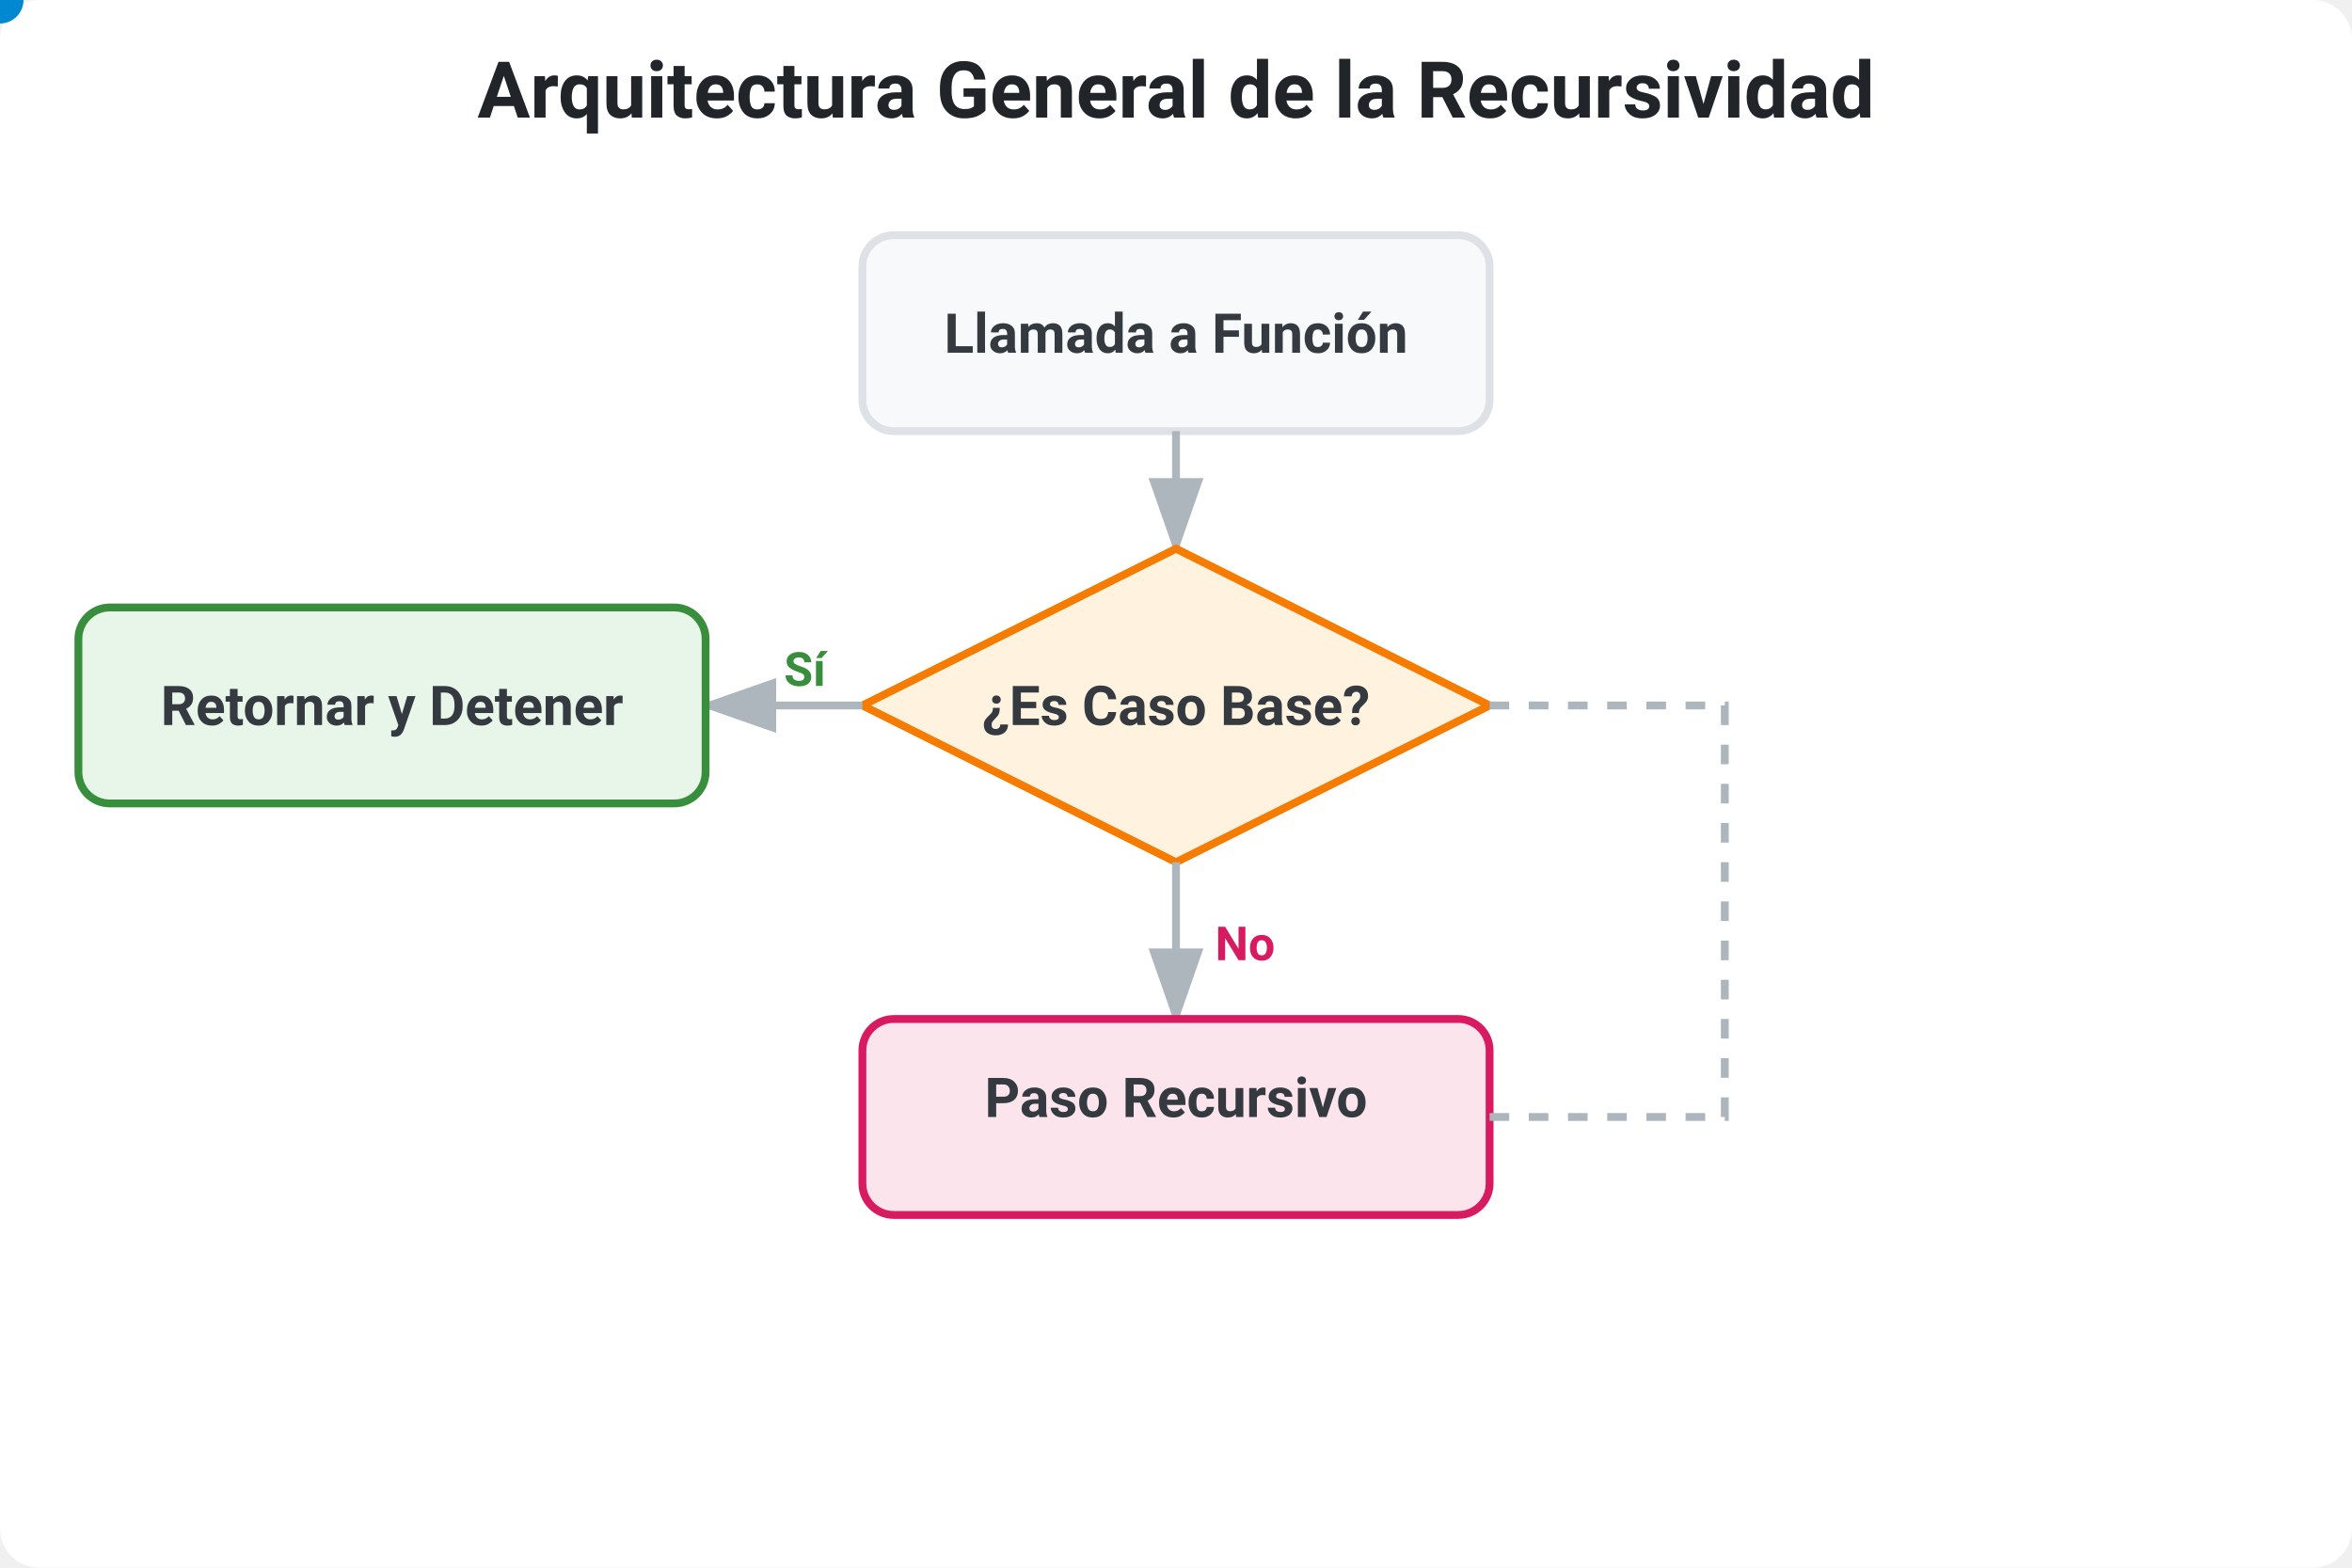
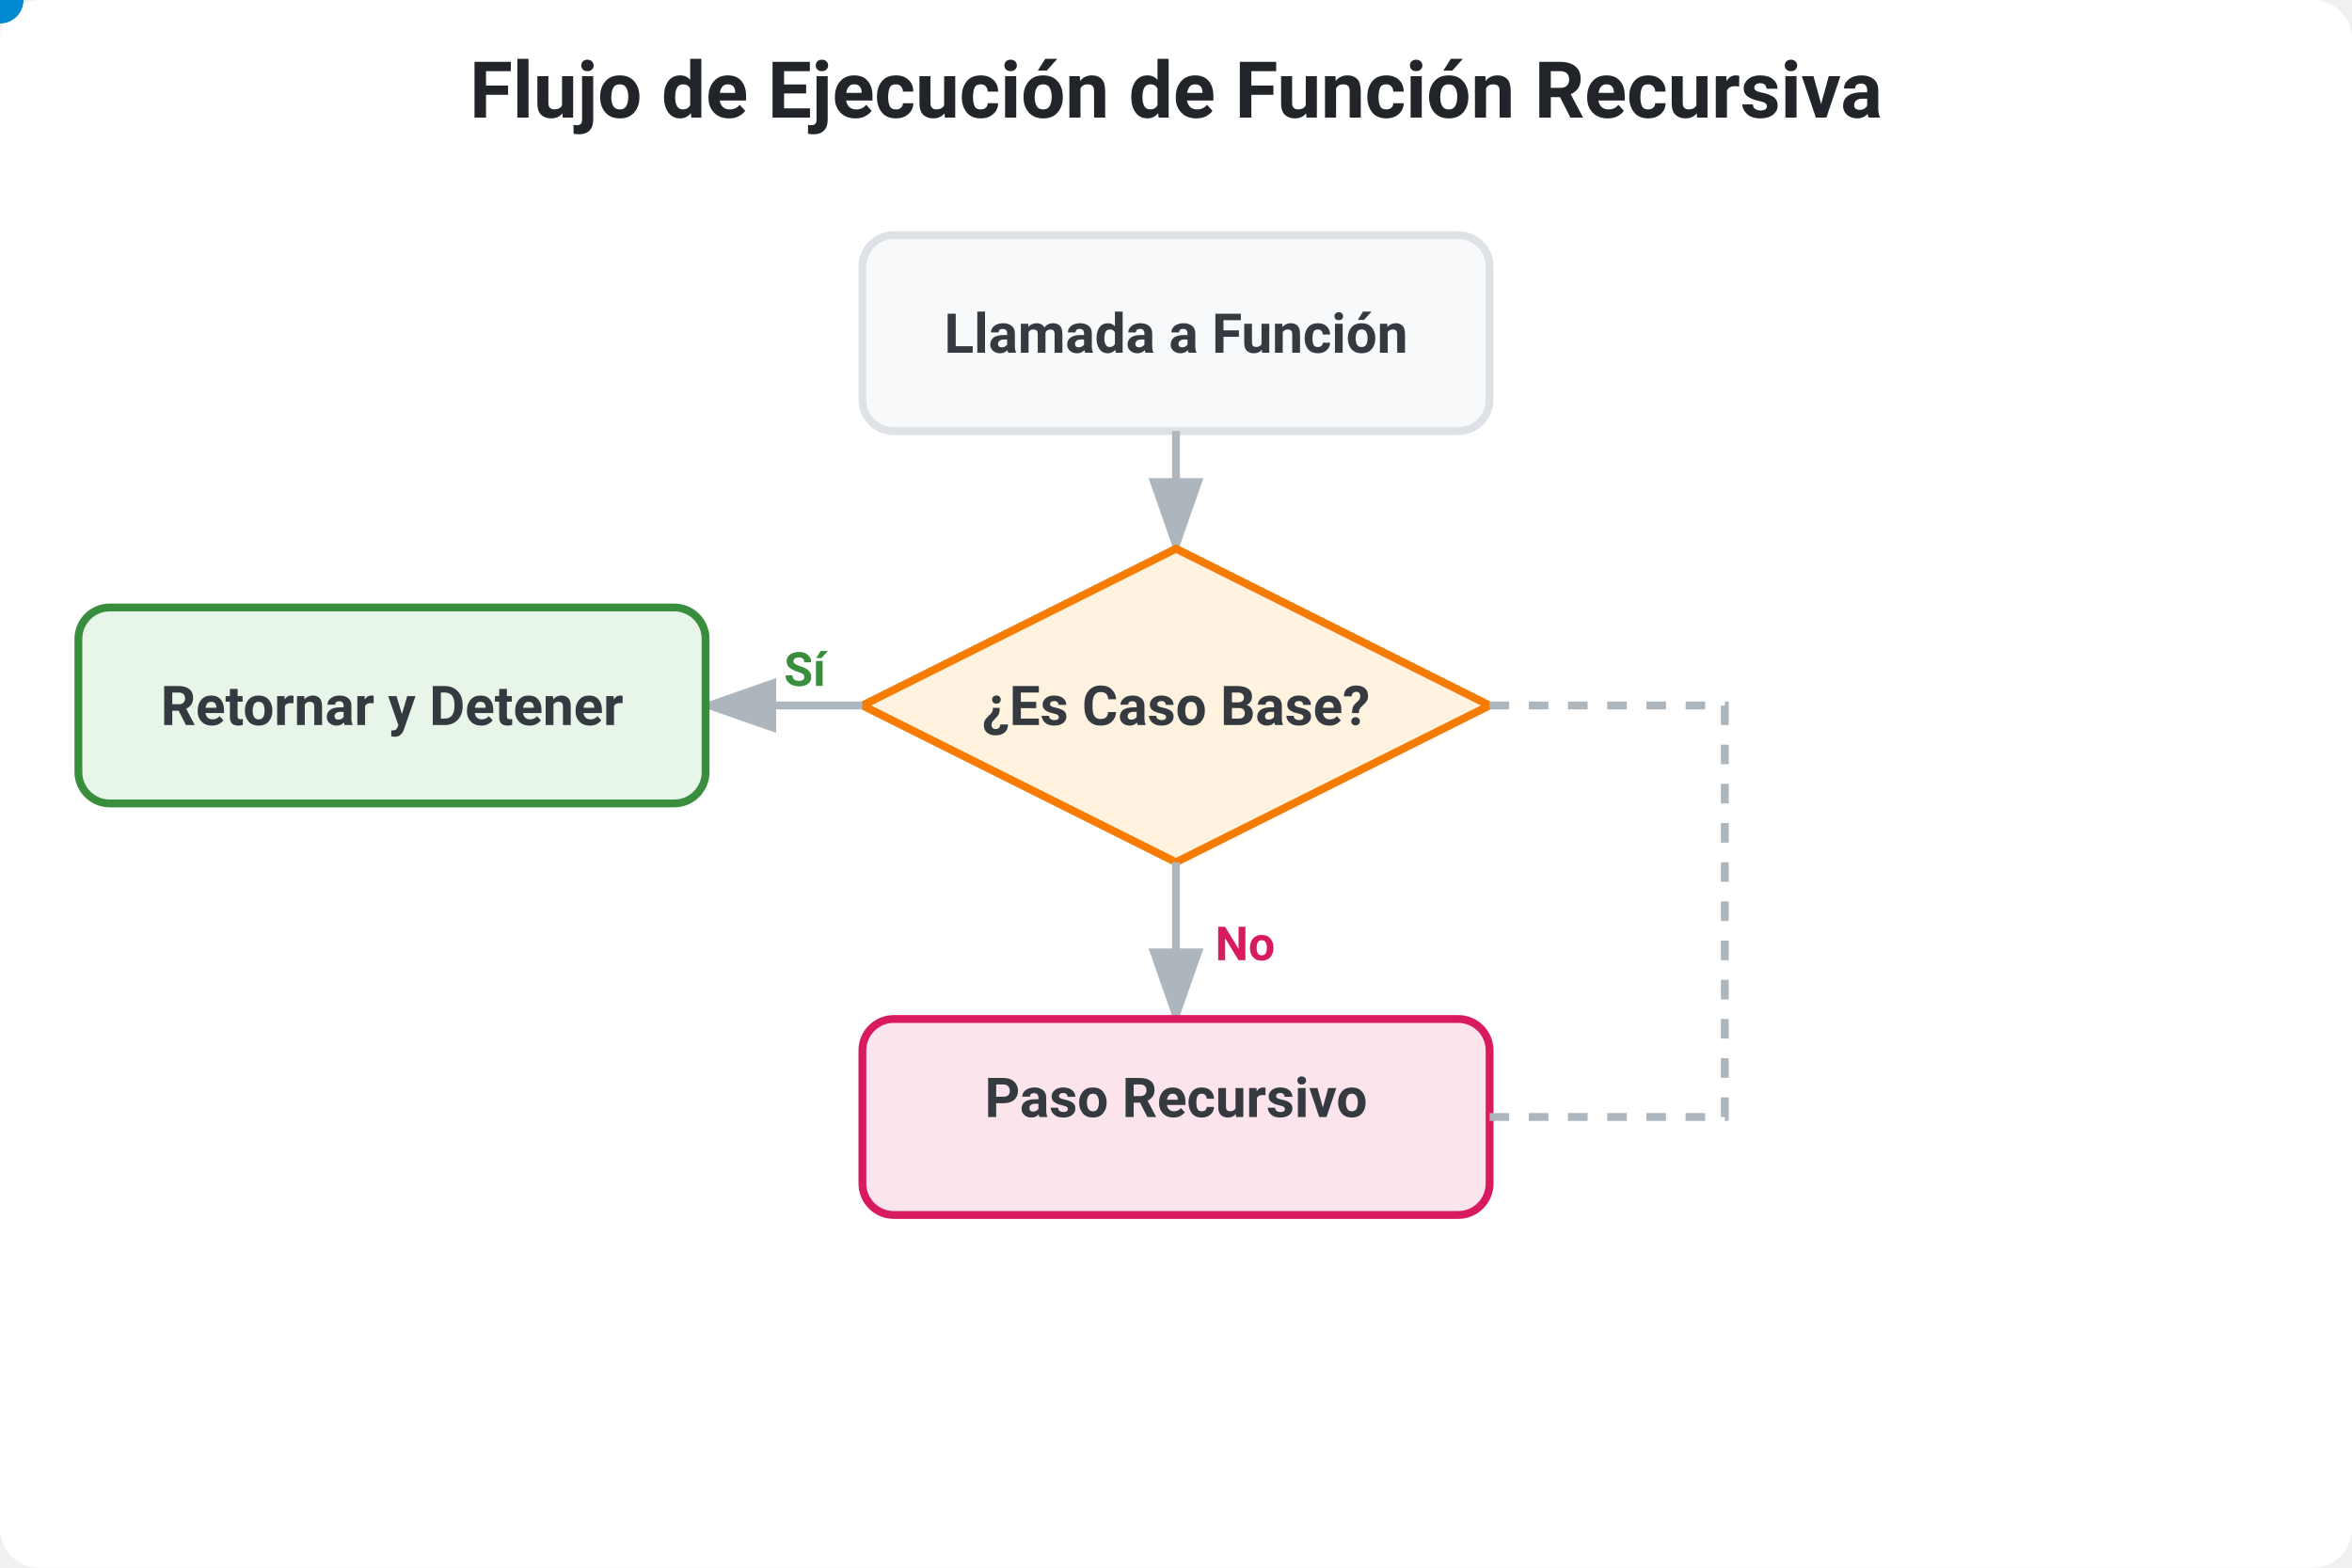
<svg xmlns="http://www.w3.org/2000/svg" width="600" height="400">
  <rect width="600" height="400" fill="#ffffff" rx="10" />
  <style>
    text { font-family: 'Segoe UI', Roboto, Helvetica, sans-serif; }
    .box { fill: #f8f9fa; stroke: #dee2e6; stroke-width: 2; rx: 8; }
    .diamond { fill: #fff3e0; stroke: #f57c00; stroke-width: 2; }
    .base { fill: #e8f5e9; stroke: #388e3c; stroke-width: 2; rx: 8; }
    .rec { fill: #fce4ec; stroke: #d81b60; stroke-width: 2; rx: 8; }
    
    .label { font-size: 14px; font-weight: bold; fill: #343a40; }
    .arrow { stroke: #adb5bd; stroke-width: 2; fill: none; }
-     
-     /* Animated glowing dot tracing the path */
-     @keyframes trace {
-         0%, 10%   { transform: translate(300px, 60px); opacity: 1; } /* At Call */
-         15%, 25%  { transform: translate(300px, 140px); opacity: 1; } /* At Cond */
-         30%, 40%  { transform: translate(300px, 260px); opacity: 1; } /* At Rec */
-         45%, 55%  { transform: translate(300px, 140px); opacity: 1; } /* Back to Cond */
-         60%, 70%  { transform: translate(100px, 140px); opacity: 1; } /* To Base */
-         75%, 100% { transform: translate(100px, 140px); opacity: 0; }
-     }
-     
-     #dot {
-         fill: #0288d1;
-         animation: trace 6s infinite;
-     }
</style>
-   <text x="300" y="30" font-size="20" font-weight="bold" text-anchor="middle" fill="#212529">Arquitectura General de la Recursividad</text>
+   <text x="300" y="30" font-size="20" font-weight="bold" text-anchor="middle" fill="#212529">Flujo de Ejecución de Función Recursiva</text>
  <rect x="220" y="60" width="160" height="50" class="box" />
  <text x="300" y="90" class="label" text-anchor="middle">Llamada a Función</text>
  <path d="M300,110 L300,140" class="arrow" marker-end="url(#arrowhead)" />
  <polygon points="300,140 380,180 300,220 220,180" class="diamond" />
  <text x="300" y="185" class="label" text-anchor="middle">¿Es Caso Base?</text>
  <path d="M300,220 L300,260" class="arrow" marker-end="url(#arrowhead)" />
  <text x="310" y="245" font-size="12" fill="#d81b60" font-weight="bold">No</text>
  <path d="M220,180 L180,180" class="arrow" marker-end="url(#arrowhead)" />
  <text x="200" y="175" font-size="12" fill="#388e3c" font-weight="bold">Sí</text>
  <rect x="220" y="260" width="160" height="50" class="rec" />
  <text x="300" y="285" class="label" fill="#d81b60" text-anchor="middle">Paso Recursivo</text>
  <path d="M380,285 L440,285 L440,180 L380,180" class="arrow" stroke-dasharray="5" />
  <rect x="20" y="155" width="160" height="50" class="base" />
  <text x="100" y="185" class="label" fill="#388e3c" text-anchor="middle">Retornar y Detener</text>
-   <circle id="dot" r="6" cx="0" cy="0" />
+   <circle r="6" fill="#0288d1">
+     <animateMotion dur="6s" repeatCount="indefinite" path="M 300,110 L 300,140 L 300,220 L 300,260 L 380,285 L 440,285 L 440,180 L 380,180 L 300,180 L 220,180 L 180,180" calcMode="linear" />
+   </circle>
  <defs>
    <marker id="arrowhead" markerWidth="10" markerHeight="7" refX="9" refY="3.5" orient="auto">
      <polygon points="0 0, 10 3.5, 0 7" fill="#adb5bd" />
    </marker>
  </defs>
</svg>
